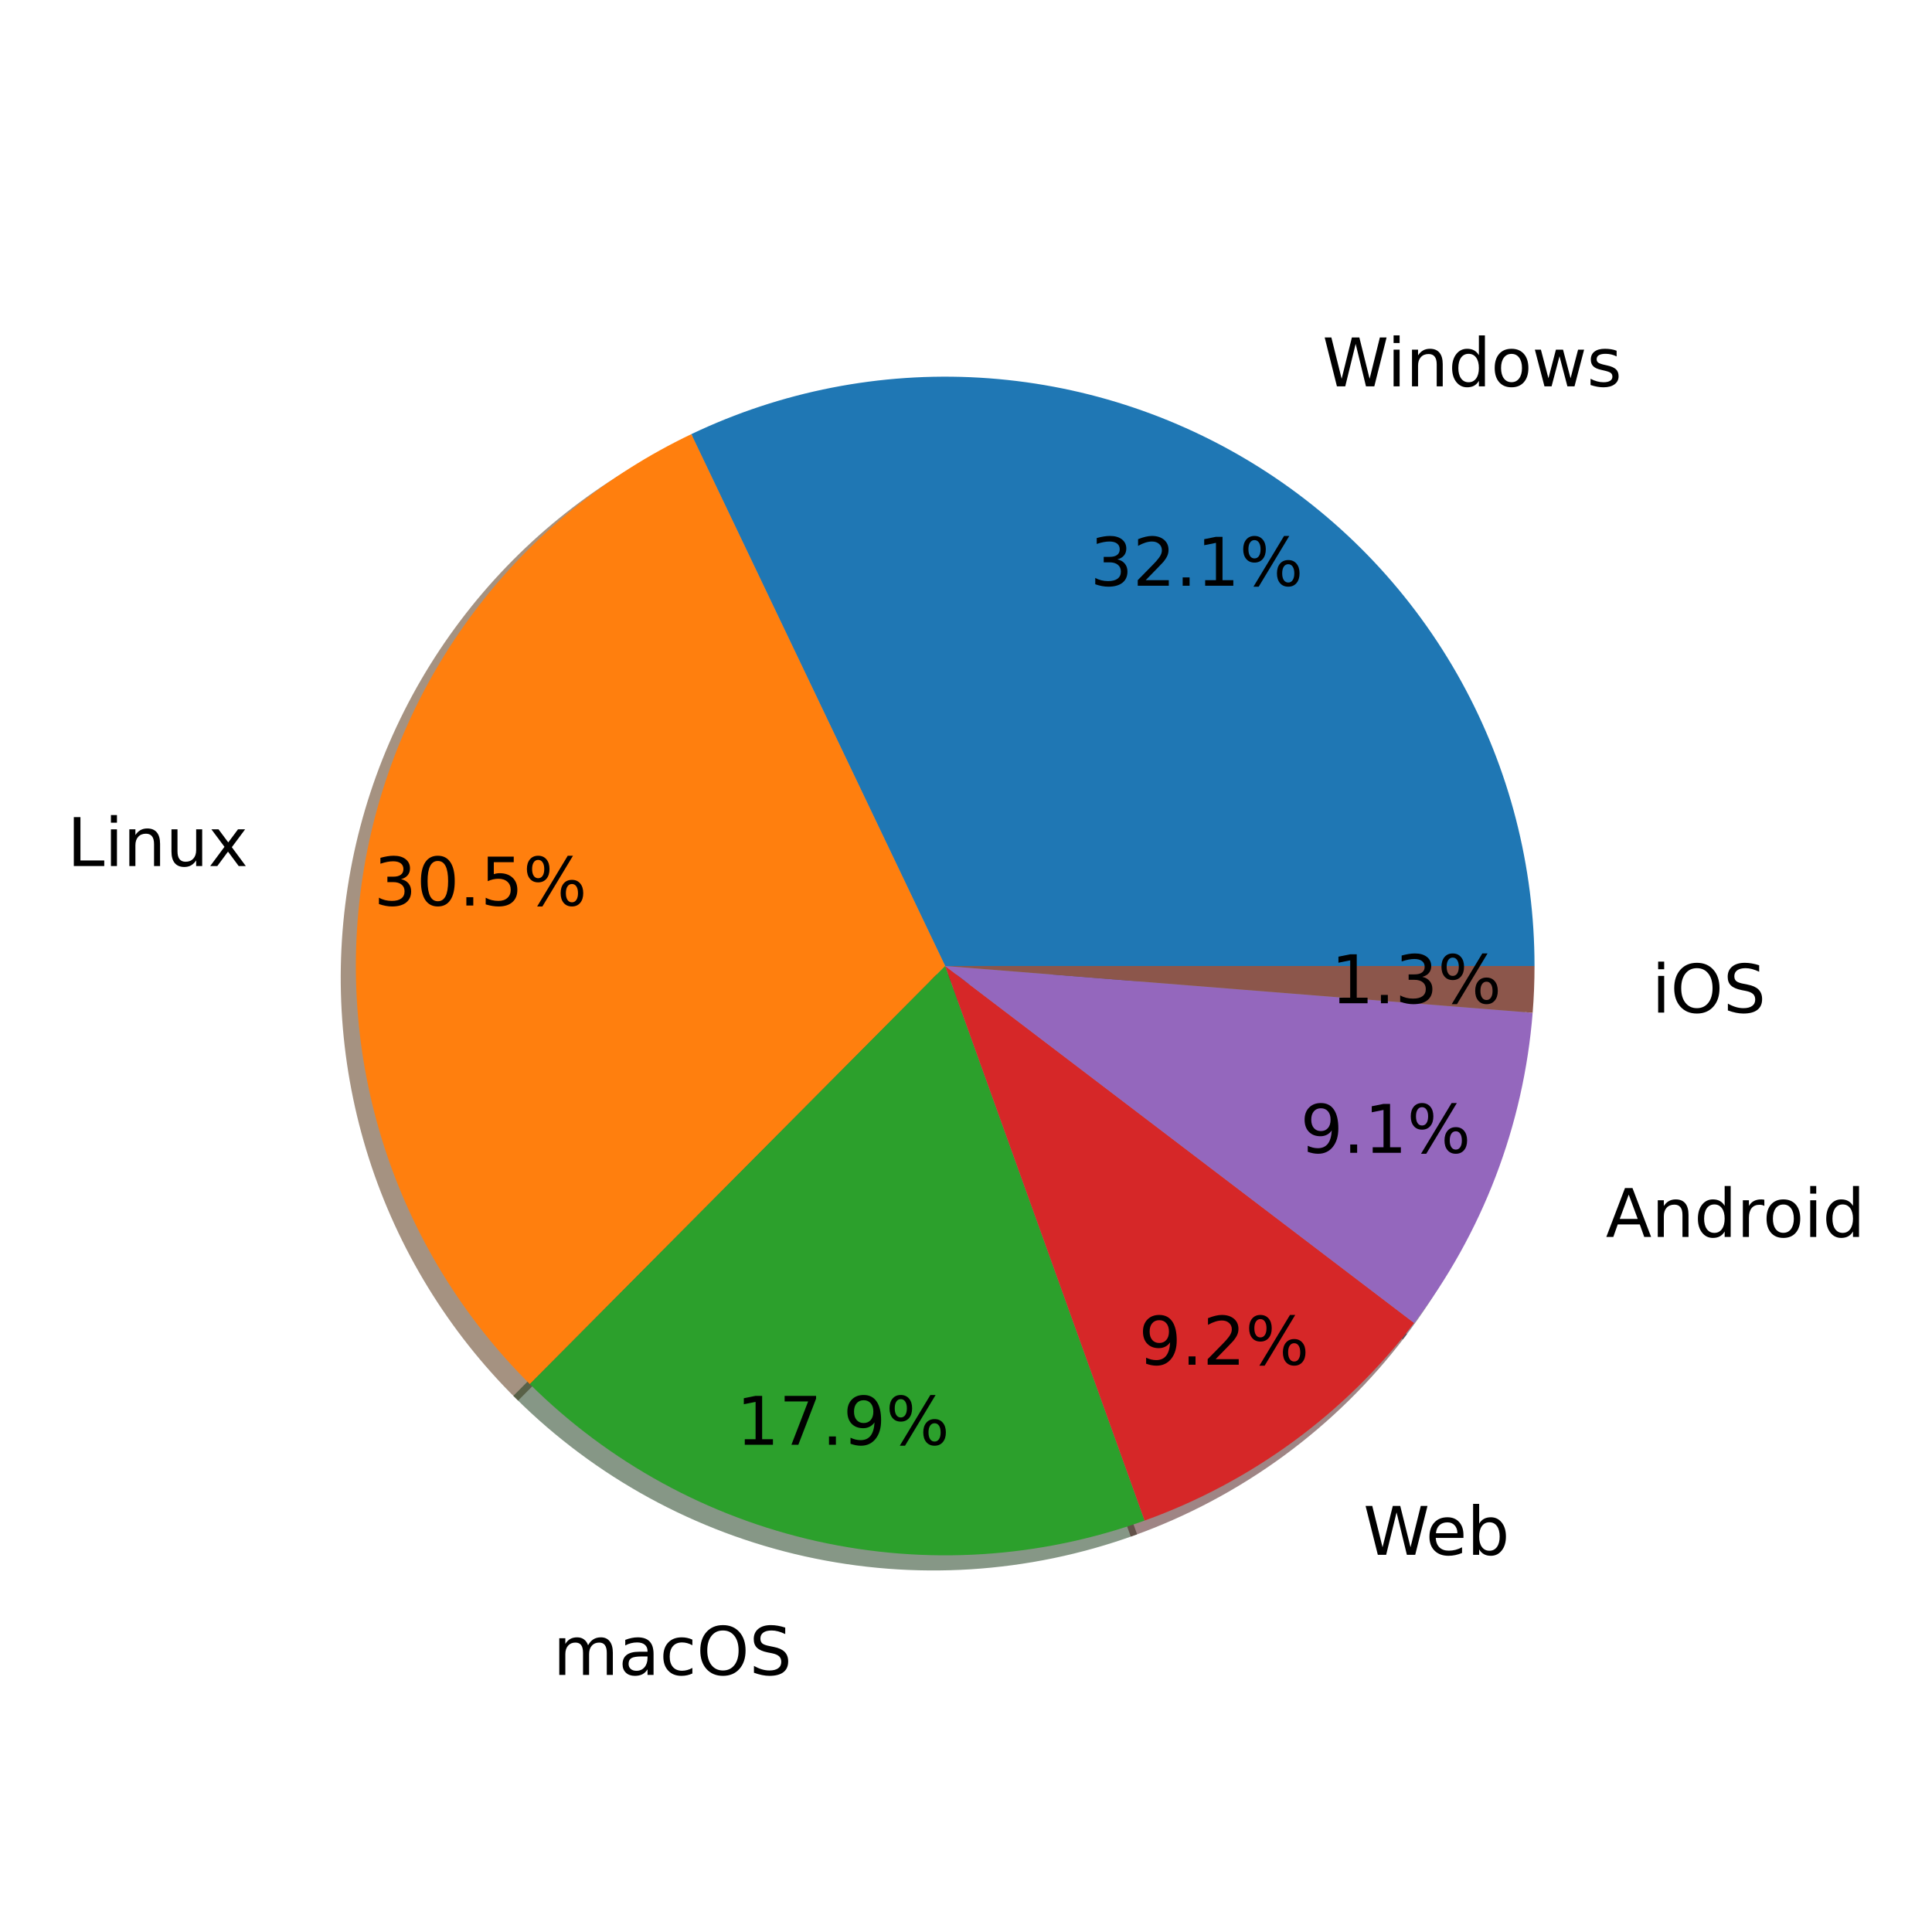
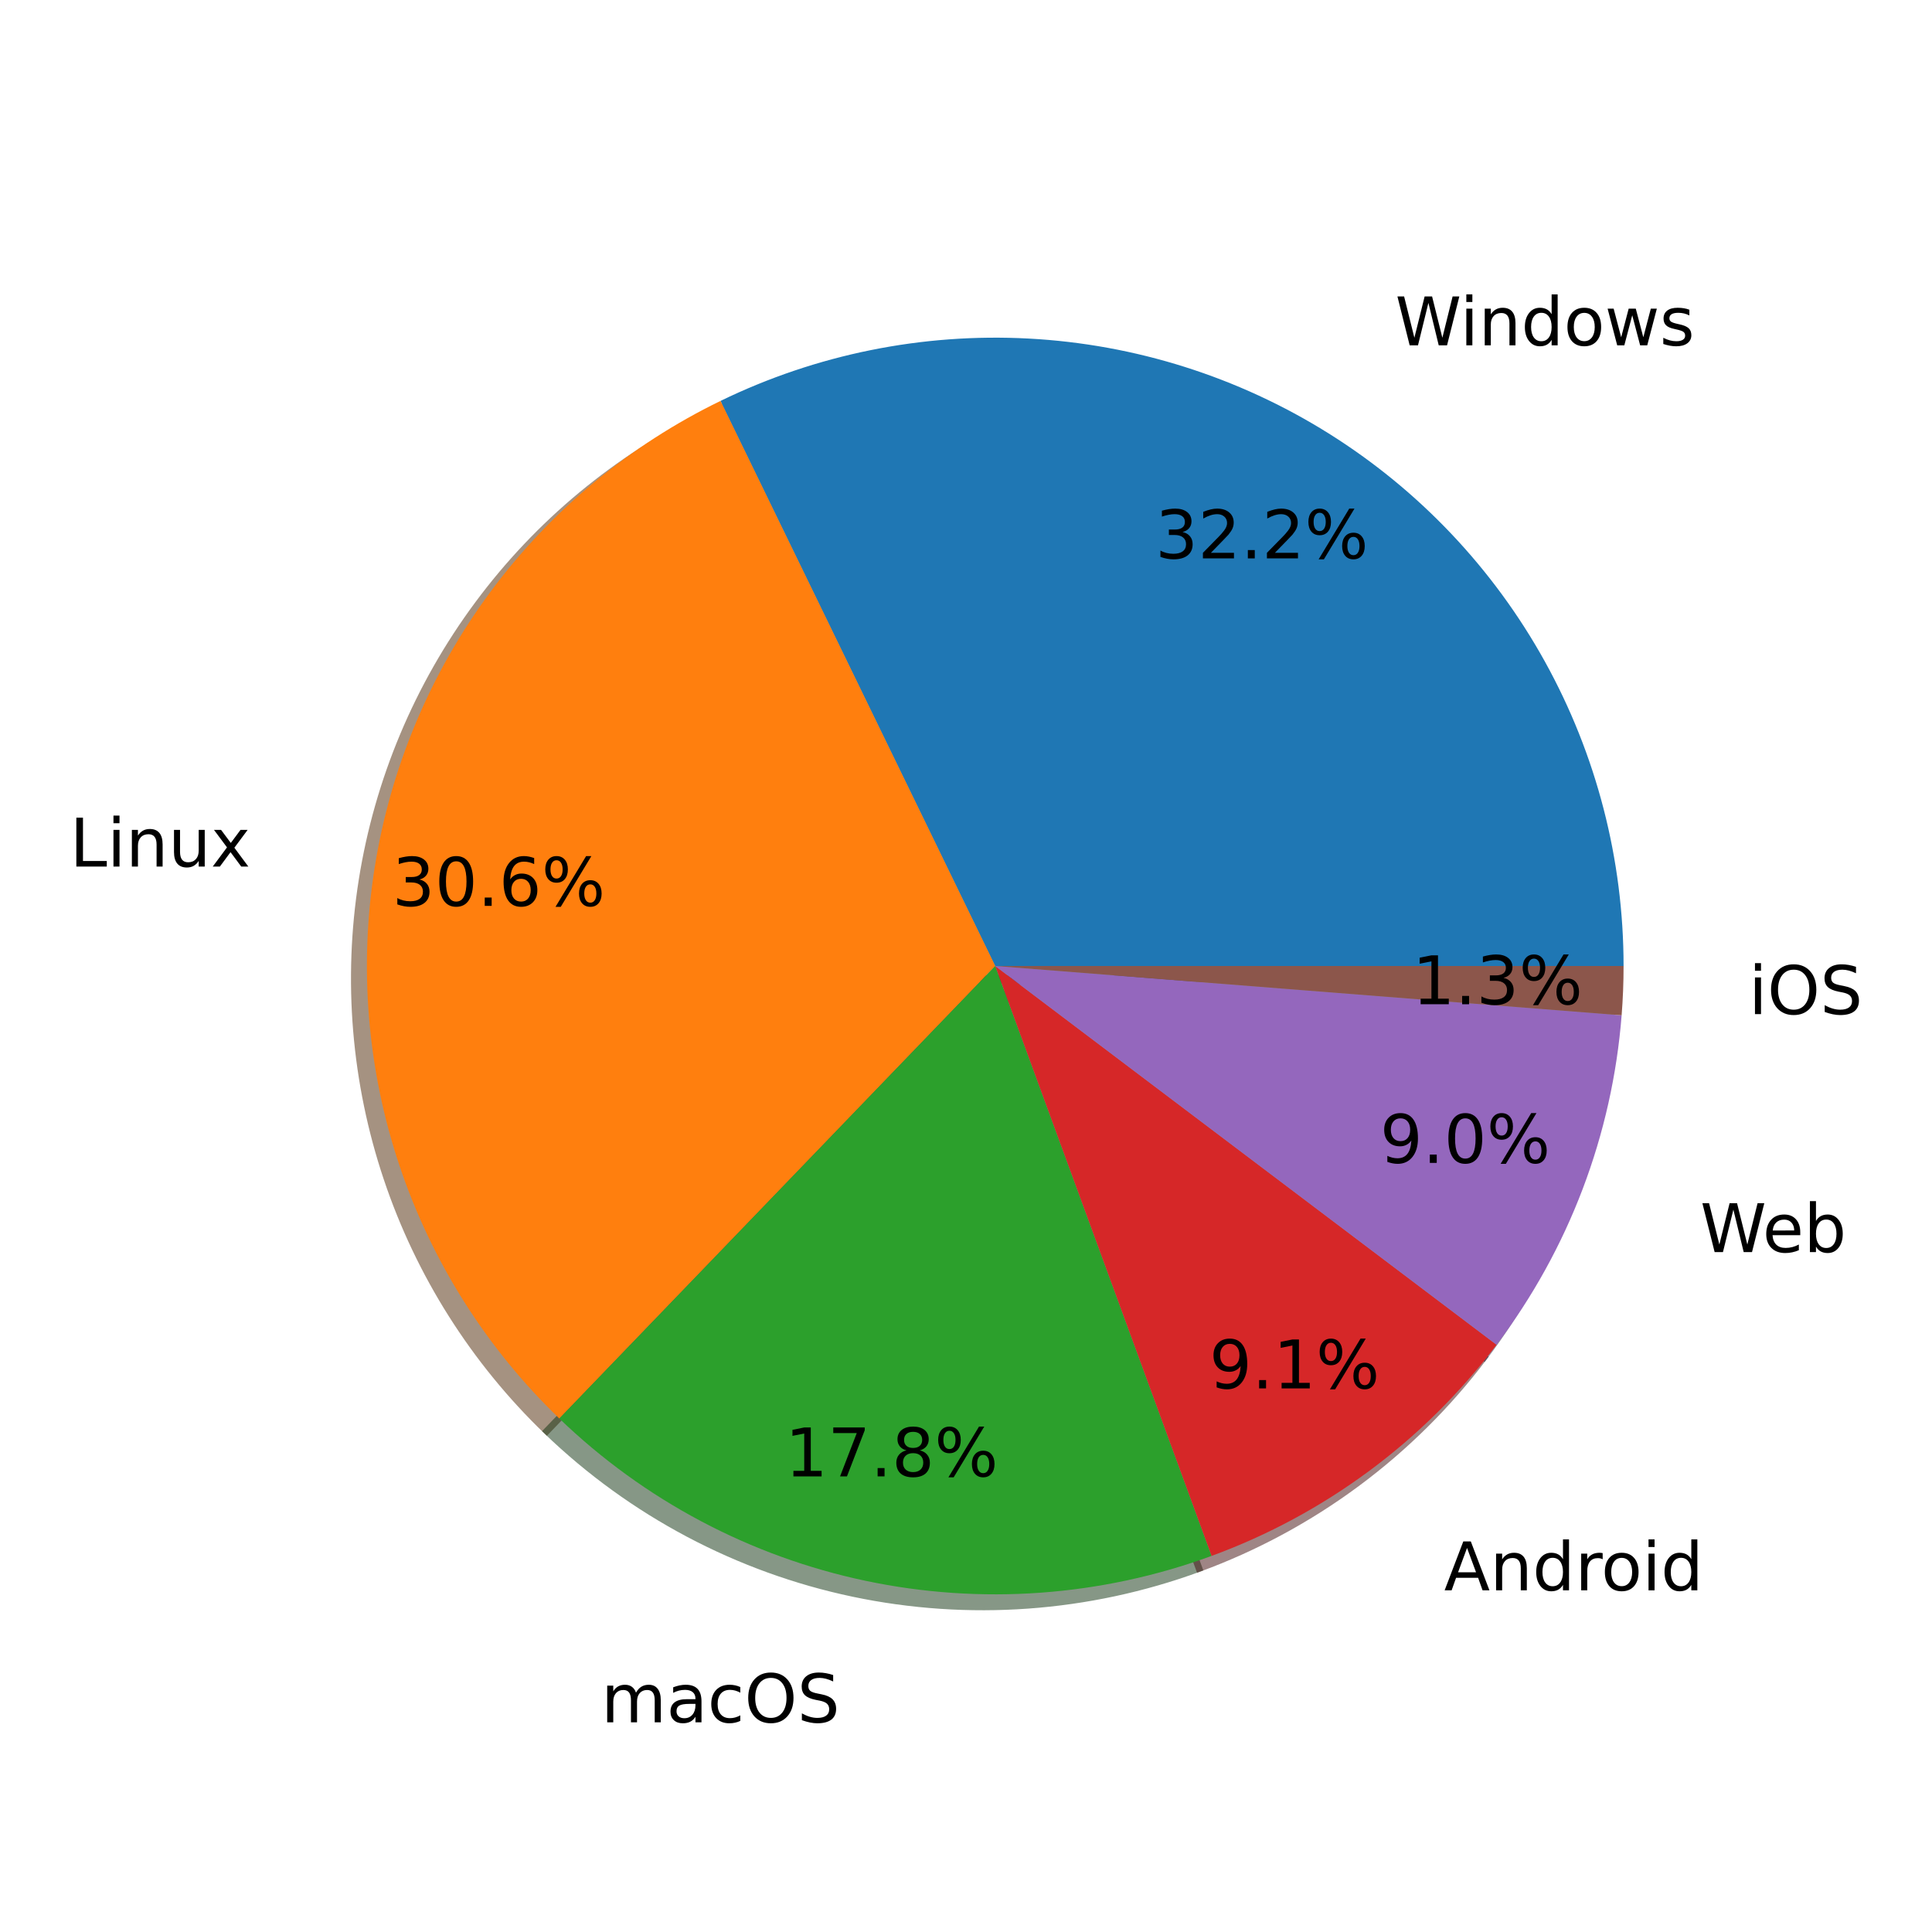
<svg xmlns="http://www.w3.org/2000/svg" xmlns:xlink="http://www.w3.org/1999/xlink" height="288pt" version="1.1" viewBox="0 0 288 288" width="288pt">
  <defs>
    <style type="text/css">*{stroke-linecap:butt;stroke-linejoin:round;}</style>
  </defs>
  <g id="figure_1">
    <g id="patch_1">
      <path d="M 0 288  L 288 288  L 288 0  L 0 0  z " style="fill:none;" />
    </g>
    <g id="axes_1">
      <g id="patch_2">
-         <path d="M 226.991 145.757  C 226.991 130.919 223.232 116.32 216.065 103.327  C 208.899 90.334 198.556 79.366 186.005 71.451  C 173.455 63.535 159.101 58.927 144.288 58.057  C 129.476 57.188 114.681 60.085 101.291 66.478  L 139.14 145.757  L 226.991 145.757  z " style="fill:#092436;opacity:0.5;stroke:#092436;stroke-linejoin:miter;" />
+         <path d="M 240.149 145.873  C 240.149 129.997 236.113 114.378 228.42 100.489  C 220.727 86.601 209.628 74.894 196.169 66.472  C 182.71 58.051 167.329 53.188 151.475 52.342  C 135.621 51.496 119.809 54.695 105.53 61.637  L 146.485 145.873  L 240.149 145.873  z " style="fill:#092436;opacity:0.5;stroke:#092436;stroke-linejoin:miter;" />
      </g>
      <g id="patch_3">
-         <path d="M 101.291 66.478  C 88.585 72.544 77.522 81.576 69.037 92.811  C 60.552 104.046 54.89 117.158 52.531 131.039  C 50.173 144.919 51.185 159.165 55.482 172.572  C 59.78 185.98 67.238 198.16 77.227 208.082  L 139.14 145.757  L 101.291 66.478  z " style="fill:#4c2604;opacity:0.5;stroke:#4c2604;stroke-linejoin:miter;" />
+         <path d="M 105.53 61.637  C 91.971 68.229 80.203 77.999 71.227 90.113  C 62.252 102.226 56.332 116.33 53.974 131.221  C 51.616 146.112 52.887 161.354 57.68 175.649  C 62.472 189.943 70.646 202.871 81.504 213.331  L 146.485 145.873  L 105.53 61.637  z " style="fill:#4c2604;opacity:0.5;stroke:#4c2604;stroke-linejoin:miter;" />
      </g>
      <g id="patch_4">
-         <path d="M 77.227 208.082  C 89.013 219.791 103.882 227.919 120.101 231.52  C 136.32 235.12 153.232 234.047 168.866 228.426  L 139.14 145.757  L 77.227 208.082  z " style="fill:#0d300d;opacity:0.5;stroke:#0d300d;stroke-linejoin:miter;" />
+         <path d="M 81.504 213.331  C 94.158 225.52 109.99 233.906 127.183 237.527  C 144.375 241.148 162.245 239.859 178.74 233.809  L 146.485 145.873  L 81.504 213.331  z " style="fill:#0d300d;opacity:0.5;stroke:#0d300d;stroke-linejoin:miter;" />
      </g>
      <g id="patch_5">
-         <path d="M 168.866 228.426  C 176.802 225.572 184.286 221.591 191.087 216.605  C 197.888 211.618 203.935 205.678 209.043 198.968  L 139.14 145.757  L 168.866 228.426  z " style="fill:#400c0c;opacity:0.5;stroke:#400c0c;stroke-linejoin:miter;" />
+         <path d="M 178.74 233.809  C 187.14 230.727 195.056 226.458 202.246 221.131  C 209.435 215.804 215.825 209.475 221.218 202.335  L 146.485 145.873  L 178.74 233.809  z " style="fill:#400c0c;opacity:0.5;stroke:#400c0c;stroke-linejoin:miter;" />
      </g>
      <g id="patch_6">
-         <path d="M 209.043 198.968  C 214.117 192.302 218.212 184.944 221.203 177.118  C 224.193 169.293 226.049 161.08 226.714 152.728  L 139.14 145.757  L 209.043 198.968  z " style="fill:#2c1f39;opacity:0.5;stroke:#2c1f39;stroke-linejoin:miter;" />
+         <path d="M 221.218 202.335  C 226.577 195.242 230.899 187.423 234.053 179.112  C 237.208 170.802 239.163 162.084 239.861 153.222  L 146.485 145.873  L 221.218 202.335  z " style="fill:#2c1f39;opacity:0.5;stroke:#2c1f39;stroke-linejoin:miter;" />
      </g>
      <g id="patch_7">
-         <path d="M 226.714 152.728  C 226.807 151.569 226.876 150.408 226.922 149.245  C 226.968 148.083 226.991 146.92 226.991 145.757  L 139.14 145.757  L 226.714 152.728  z " style="fill:#2a1a16;opacity:0.5;stroke:#2a1a16;stroke-linejoin:miter;" />
+         <path d="M 239.861 153.222  C 239.957 152 240.029 150.776 240.077 149.551  C 240.125 148.325 240.149 147.099 240.149 145.873  L 146.485 145.873  L 239.861 153.222  z " style="fill:#2a1a16;opacity:0.5;stroke:#2a1a16;stroke-linejoin:miter;" />
      </g>
      <g id="patch_8">
-         <path d="M 228.748 144  C 228.748 129.162 224.989 114.563 217.822 101.57  C 210.656 88.577 200.313 77.609 187.762 69.694  C 175.212 61.778 160.858 57.17 146.046 56.3  C 131.233 55.431 116.438 58.328 103.048 64.721  L 140.897 144  L 228.748 144  z " style="fill:#1f77b4;" />
+         <path d="M 242.023 144  C 242.023 128.123 237.986 112.505 230.293 98.616  C 222.6 84.728 211.501 73.021 198.042 64.599  C 184.584 56.177 169.202 51.314 153.348 50.469  C 137.494 49.623 121.682 52.822 107.404 59.764  L 148.358 144  L 242.023 144  z " style="fill:#1f77b4;" />
      </g>
      <g id="patch_9">
-         <path d="M 103.048 64.721  C 90.342 70.787 79.279 79.819 70.794 91.054  C 62.309 102.289 56.647 115.401 54.288 129.282  C 51.93 143.162 52.942 157.408 57.239 170.815  C 61.537 184.223 68.995 196.403 78.984 206.325  L 140.897 144  L 103.048 64.721  z " style="fill:#ff7f0e;" />
+         <path d="M 107.404 59.764  C 93.845 66.356 82.076 76.126 73.1 88.239  C 64.125 100.353 58.206 114.457 55.847 129.348  C 53.489 144.239 54.76 159.481 59.553 173.775  C 64.346 188.07 72.52 200.998 83.378 211.458  L 148.358 144  L 107.404 59.764  z " style="fill:#ff7f0e;" />
      </g>
      <g id="patch_10">
-         <path d="M 78.984 206.325  C 90.77 218.034 105.64 226.162 121.858 229.763  C 138.077 233.363 154.989 232.29 170.623 226.669  L 140.897 144  L 78.984 206.325  z " style="fill:#2ca02c;" />
+         <path d="M 83.378 211.458  C 96.032 223.647 111.863 232.033 129.056 235.654  C 146.248 239.275 164.118 237.986 180.613 231.936  L 148.358 144  L 83.378 211.458  z " style="fill:#2ca02c;" />
      </g>
      <g id="patch_11">
-         <path d="M 170.623 226.669  C 178.559 223.815 186.043 219.834 192.844 214.847  C 199.645 209.861 205.692 203.921 210.8 197.211  L 140.897 144  L 170.623 226.669  z " style="fill:#d62728;" />
+         <path d="M 180.613 231.936  C 189.014 228.854 196.929 224.585 204.119 219.258  C 211.309 213.931 217.698 207.601 223.092 200.462  L 148.358 144  L 180.613 231.936  z " style="fill:#d62728;" />
      </g>
      <g id="patch_12">
-         <path d="M 210.8 197.211  C 215.874 190.545 219.969 183.187 222.96 175.361  C 225.95 167.536 227.806 159.323 228.471 150.971  L 140.897 144  L 210.8 197.211  z " style="fill:#9467bd;" />
+         <path d="M 223.092 200.462  C 228.45 193.369 232.772 185.55 235.927 177.239  C 239.081 168.928 241.037 160.211 241.734 151.349  L 148.358 144  L 223.092 200.462  z " style="fill:#9467bd;" />
      </g>
      <g id="patch_13">
-         <path d="M 228.471 150.971  C 228.564 149.812 228.633 148.651 228.679 147.488  C 228.725 146.326 228.748 145.163 228.748 144  L 140.897 144  L 228.471 150.971  z " style="fill:#8c564b;" />
+         <path d="M 241.734 151.349  C 241.83 150.127 241.902 148.902 241.951 147.677  C 241.999 146.452 242.023 145.226 242.023 144  L 148.358 144  L 241.734 151.349  z " style="fill:#8c564b;" />
      </g>
      <g id="matplotlib.axis_1" />
      <g id="matplotlib.axis_2" />
      <g id="text_1">
-         <g transform="translate(197.1355 57.59174)scale(0.1 -0.1)">
+         <g transform="translate(207.9793 51.47831)scale(0.1 -0.1)">
          <defs>
            <path d="M 213 4666  L 850 4666  L 1831 722  L 2809 4666  L 3519 4666  L 4500 722  L 5478 4666  L 6119 4666  L 4947 0  L 4153 0  L 3169 4050  L 2175 0  L 1381 0  L 213 4666  z " id="DejaVuSans-57" transform="scale(0.015625)" />
            <path d="M 603 3500  L 1178 3500  L 1178 0  L 603 0  L 603 3500  z M 603 4863  L 1178 4863  L 1178 4134  L 603 4134  L 603 4863  z " id="DejaVuSans-69" transform="scale(0.015625)" />
            <path d="M 3513 2113  L 3513 0  L 2938 0  L 2938 2094  Q 2938 2591 2744 2837  Q 2550 3084 2163 3084  Q 1697 3084 1428 2787  Q 1159 2491 1159 1978  L 1159 0  L 581 0  L 581 3500  L 1159 3500  L 1159 2956  Q 1366 3272 1645 3428  Q 1925 3584 2291 3584  Q 2894 3584 3203 3211  Q 3513 2838 3513 2113  z " id="DejaVuSans-6e" transform="scale(0.015625)" />
            <path d="M 2906 2969  L 2906 4863  L 3481 4863  L 3481 0  L 2906 0  L 2906 525  Q 2725 213 2448 61  Q 2172 -91 1784 -91  Q 1150 -91 751 415  Q 353 922 353 1747  Q 353 2572 751 3078  Q 1150 3584 1784 3584  Q 2172 3584 2448 3432  Q 2725 3281 2906 2969  z M 947 1747  Q 947 1113 1208 752  Q 1469 391 1925 391  Q 2381 391 2643 752  Q 2906 1113 2906 1747  Q 2906 2381 2643 2742  Q 2381 3103 1925 3103  Q 1469 3103 1208 2742  Q 947 2381 947 1747  z " id="DejaVuSans-64" transform="scale(0.015625)" />
            <path d="M 1959 3097  Q 1497 3097 1228 2736  Q 959 2375 959 1747  Q 959 1119 1226 758  Q 1494 397 1959 397  Q 2419 397 2687 759  Q 2956 1122 2956 1747  Q 2956 2369 2687 2733  Q 2419 3097 1959 3097  z M 1959 3584  Q 2709 3584 3137 3096  Q 3566 2609 3566 1747  Q 3566 888 3137 398  Q 2709 -91 1959 -91  Q 1206 -91 779 398  Q 353 888 353 1747  Q 353 2609 779 3096  Q 1206 3584 1959 3584  z " id="DejaVuSans-6f" transform="scale(0.015625)" />
            <path d="M 269 3500  L 844 3500  L 1563 769  L 2278 3500  L 2956 3500  L 3675 769  L 4391 3500  L 4966 3500  L 4050 0  L 3372 0  L 2619 2869  L 1863 0  L 1184 0  L 269 3500  z " id="DejaVuSans-77" transform="scale(0.015625)" />
            <path d="M 2834 3397  L 2834 2853  Q 2591 2978 2328 3040  Q 2066 3103 1784 3103  Q 1356 3103 1142 2972  Q 928 2841 928 2578  Q 928 2378 1081 2264  Q 1234 2150 1697 2047  L 1894 2003  Q 2506 1872 2764 1633  Q 3022 1394 3022 966  Q 3022 478 2636 193  Q 2250 -91 1575 -91  Q 1294 -91 989 -36  Q 684 19 347 128  L 347 722  Q 666 556 975 473  Q 1284 391 1588 391  Q 1994 391 2212 530  Q 2431 669 2431 922  Q 2431 1156 2273 1281  Q 2116 1406 1581 1522  L 1381 1569  Q 847 1681 609 1914  Q 372 2147 372 2553  Q 372 3047 722 3315  Q 1072 3584 1716 3584  Q 2034 3584 2315 3537  Q 2597 3491 2834 3397  z " id="DejaVuSans-73" transform="scale(0.015625)" />
          </defs>
          <use xlink:href="#DejaVuSans-57" />
          <use x="96.627" xlink:href="#DejaVuSans-69" />
          <use x="124.41" xlink:href="#DejaVuSans-6e" />
          <use x="187.789" xlink:href="#DejaVuSans-64" />
          <use x="251.266" xlink:href="#DejaVuSans-6f" />
          <use x="312.447" xlink:href="#DejaVuSans-77" />
          <use x="394.234" xlink:href="#DejaVuSans-73" />
        </g>
      </g>
      <g id="text_2">
-         <g transform="translate(162.5059 87.31428)scale(0.1 -0.1)">
+         <g transform="translate(172.2221 83.23866)scale(0.1 -0.1)">
          <defs>
            <path d="M 2597 2516  Q 3050 2419 3304 2112  Q 3559 1806 3559 1356  Q 3559 666 3084 287  Q 2609 -91 1734 -91  Q 1441 -91 1130 -33  Q 819 25 488 141  L 488 750  Q 750 597 1062 519  Q 1375 441 1716 441  Q 2309 441 2620 675  Q 2931 909 2931 1356  Q 2931 1769 2642 2001  Q 2353 2234 1838 2234  L 1294 2234  L 1294 2753  L 1863 2753  Q 2328 2753 2575 2939  Q 2822 3125 2822 3475  Q 2822 3834 2567 4026  Q 2313 4219 1838 4219  Q 1578 4219 1281 4162  Q 984 4106 628 3988  L 628 4550  Q 988 4650 1302 4700  Q 1616 4750 1894 4750  Q 2613 4750 3031 4423  Q 3450 4097 3450 3541  Q 3450 3153 3228 2886  Q 3006 2619 2597 2516  z " id="DejaVuSans-33" transform="scale(0.015625)" />
            <path d="M 1228 531  L 3431 531  L 3431 0  L 469 0  L 469 531  Q 828 903 1448 1529  Q 2069 2156 2228 2338  Q 2531 2678 2651 2914  Q 2772 3150 2772 3378  Q 2772 3750 2511 3984  Q 2250 4219 1831 4219  Q 1534 4219 1204 4116  Q 875 4013 500 3803  L 500 4441  Q 881 4594 1212 4672  Q 1544 4750 1819 4750  Q 2544 4750 2975 4387  Q 3406 4025 3406 3419  Q 3406 3131 3298 2873  Q 3191 2616 2906 2266  Q 2828 2175 2409 1742  Q 1991 1309 1228 531  z " id="DejaVuSans-32" transform="scale(0.015625)" />
            <path d="M 684 794  L 1344 794  L 1344 0  L 684 0  L 684 794  z " id="DejaVuSans-2e" transform="scale(0.015625)" />
-             <path d="M 794 531  L 1825 531  L 1825 4091  L 703 3866  L 703 4441  L 1819 4666  L 2450 4666  L 2450 531  L 3481 531  L 3481 0  L 794 0  L 794 531  z " id="DejaVuSans-31" transform="scale(0.015625)" />
            <path d="M 4653 2053  Q 4381 2053 4226 1822  Q 4072 1591 4072 1178  Q 4072 772 4226 539  Q 4381 306 4653 306  Q 4919 306 5073 539  Q 5228 772 5228 1178  Q 5228 1588 5073 1820  Q 4919 2053 4653 2053  z M 4653 2450  Q 5147 2450 5437 2106  Q 5728 1763 5728 1178  Q 5728 594 5436 251  Q 5144 -91 4653 -91  Q 4153 -91 3862 251  Q 3572 594 3572 1178  Q 3572 1766 3864 2108  Q 4156 2450 4653 2450  z M 1428 4353  Q 1159 4353 1004 4120  Q 850 3888 850 3481  Q 850 3069 1003 2837  Q 1156 2606 1428 2606  Q 1700 2606 1854 2837  Q 2009 3069 2009 3481  Q 2009 3884 1853 4118  Q 1697 4353 1428 4353  z M 4250 4750  L 4750 4750  L 1831 -91  L 1331 -91  L 4250 4750  z M 1428 4750  Q 1922 4750 2215 4408  Q 2509 4066 2509 3481  Q 2509 2891 2217 2550  Q 1925 2209 1428 2209  Q 931 2209 642 2551  Q 353 2894 353 3481  Q 353 4063 643 4406  Q 934 4750 1428 4750  z " id="DejaVuSans-25" transform="scale(0.015625)" />
          </defs>
          <use xlink:href="#DejaVuSans-33" />
          <use x="63.623" xlink:href="#DejaVuSans-32" />
          <use x="127.246" xlink:href="#DejaVuSans-2e" />
-           <use x="159.033" xlink:href="#DejaVuSans-31" />
+           <use x="159.033" xlink:href="#DejaVuSans-32" />
          <use x="222.656" xlink:href="#DejaVuSans-25" />
        </g>
      </g>
      <g id="text_3">
-         <g transform="translate(10.02287 129.0972)scale(0.1 -0.1)">
+         <g transform="translate(10.4013 129.1766)scale(0.1 -0.1)">
          <defs>
            <path d="M 628 4666  L 1259 4666  L 1259 531  L 3531 531  L 3531 0  L 628 0  L 628 4666  z " id="DejaVuSans-4c" transform="scale(0.015625)" />
            <path d="M 544 1381  L 544 3500  L 1119 3500  L 1119 1403  Q 1119 906 1312 657  Q 1506 409 1894 409  Q 2359 409 2629 706  Q 2900 1003 2900 1516  L 2900 3500  L 3475 3500  L 3475 0  L 2900 0  L 2900 538  Q 2691 219 2414 64  Q 2138 -91 1772 -91  Q 1169 -91 856 284  Q 544 659 544 1381  z M 1991 3584  L 1991 3584  z " id="DejaVuSans-75" transform="scale(0.015625)" />
            <path d="M 3513 3500  L 2247 1797  L 3578 0  L 2900 0  L 1881 1375  L 863 0  L 184 0  L 1544 1831  L 300 3500  L 978 3500  L 1906 2253  L 2834 3500  L 3513 3500  z " id="DejaVuSans-78" transform="scale(0.015625)" />
          </defs>
          <use xlink:href="#DejaVuSans-4c" />
          <use x="55.713" xlink:href="#DejaVuSans-69" />
          <use x="83.496" xlink:href="#DejaVuSans-6e" />
          <use x="146.875" xlink:href="#DejaVuSans-75" />
          <use x="210.254" xlink:href="#DejaVuSans-78" />
        </g>
      </g>
      <g id="text_4">
-         <g transform="translate(55.72665 134.9846)scale(0.1 -0.1)">
+         <g transform="translate(58.46592 135.0375)scale(0.1 -0.1)">
          <defs>
            <path d="M 2034 4250  Q 1547 4250 1301 3770  Q 1056 3291 1056 2328  Q 1056 1369 1301 889  Q 1547 409 2034 409  Q 2525 409 2770 889  Q 3016 1369 3016 2328  Q 3016 3291 2770 3770  Q 2525 4250 2034 4250  z M 2034 4750  Q 2819 4750 3233 4129  Q 3647 3509 3647 2328  Q 3647 1150 3233 529  Q 2819 -91 2034 -91  Q 1250 -91 836 529  Q 422 1150 422 2328  Q 422 3509 836 4129  Q 1250 4750 2034 4750  z " id="DejaVuSans-30" transform="scale(0.015625)" />
-             <path d="M 691 4666  L 3169 4666  L 3169 4134  L 1269 4134  L 1269 2991  Q 1406 3038 1543 3061  Q 1681 3084 1819 3084  Q 2600 3084 3056 2656  Q 3513 2228 3513 1497  Q 3513 744 3044 326  Q 2575 -91 1722 -91  Q 1428 -91 1123 -41  Q 819 9 494 109  L 494 744  Q 775 591 1075 516  Q 1375 441 1709 441  Q 2250 441 2565 725  Q 2881 1009 2881 1497  Q 2881 1984 2565 2268  Q 2250 2553 1709 2553  Q 1456 2553 1204 2497  Q 953 2441 691 2322  L 691 4666  z " id="DejaVuSans-35" transform="scale(0.015625)" />
+             <path d="M 2113 2584  Q 1688 2584 1439 2293  Q 1191 2003 1191 1497  Q 1191 994 1439 701  Q 1688 409 2113 409  Q 2538 409 2786 701  Q 3034 994 3034 1497  Q 3034 2003 2786 2293  Q 2538 2584 2113 2584  z M 3366 4563  L 3366 3988  Q 3128 4100 2886 4159  Q 2644 4219 2406 4219  Q 1781 4219 1451 3797  Q 1122 3375 1075 2522  Q 1259 2794 1537 2939  Q 1816 3084 2150 3084  Q 2853 3084 3261 2657  Q 3669 2231 3669 1497  Q 3669 778 3244 343  Q 2819 -91 2113 -91  Q 1303 -91 875 529  Q 447 1150 447 2328  Q 447 3434 972 4092  Q 1497 4750 2381 4750  Q 2619 4750 2861 4703  Q 3103 4656 3366 4563  z " id="DejaVuSans-36" transform="scale(0.015625)" />
          </defs>
          <use xlink:href="#DejaVuSans-33" />
          <use x="63.623" xlink:href="#DejaVuSans-30" />
          <use x="127.246" xlink:href="#DejaVuSans-2e" />
-           <use x="159.033" xlink:href="#DejaVuSans-35" />
+           <use x="159.033" xlink:href="#DejaVuSans-36" />
          <use x="222.656" xlink:href="#DejaVuSans-25" />
        </g>
      </g>
      <g id="text_5">
-         <g transform="translate(82.46298 249.6748)scale(0.1 -0.1)">
+         <g transform="translate(89.60787 256.7439)scale(0.1 -0.1)">
          <defs>
            <path d="M 3328 2828  Q 3544 3216 3844 3400  Q 4144 3584 4550 3584  Q 5097 3584 5394 3201  Q 5691 2819 5691 2113  L 5691 0  L 5113 0  L 5113 2094  Q 5113 2597 4934 2840  Q 4756 3084 4391 3084  Q 3944 3084 3684 2787  Q 3425 2491 3425 1978  L 3425 0  L 2847 0  L 2847 2094  Q 2847 2600 2669 2842  Q 2491 3084 2119 3084  Q 1678 3084 1418 2786  Q 1159 2488 1159 1978  L 1159 0  L 581 0  L 581 3500  L 1159 3500  L 1159 2956  Q 1356 3278 1631 3431  Q 1906 3584 2284 3584  Q 2666 3584 2933 3390  Q 3200 3197 3328 2828  z " id="DejaVuSans-6d" transform="scale(0.015625)" />
            <path d="M 2194 1759  Q 1497 1759 1228 1600  Q 959 1441 959 1056  Q 959 750 1161 570  Q 1363 391 1709 391  Q 2188 391 2477 730  Q 2766 1069 2766 1631  L 2766 1759  L 2194 1759  z M 3341 1997  L 3341 0  L 2766 0  L 2766 531  Q 2569 213 2275 61  Q 1981 -91 1556 -91  Q 1019 -91 701 211  Q 384 513 384 1019  Q 384 1609 779 1909  Q 1175 2209 1959 2209  L 2766 2209  L 2766 2266  Q 2766 2663 2505 2880  Q 2244 3097 1772 3097  Q 1472 3097 1187 3025  Q 903 2953 641 2809  L 641 3341  Q 956 3463 1253 3523  Q 1550 3584 1831 3584  Q 2591 3584 2966 3190  Q 3341 2797 3341 1997  z " id="DejaVuSans-61" transform="scale(0.015625)" />
            <path d="M 3122 3366  L 3122 2828  Q 2878 2963 2633 3030  Q 2388 3097 2138 3097  Q 1578 3097 1268 2742  Q 959 2388 959 1747  Q 959 1106 1268 751  Q 1578 397 2138 397  Q 2388 397 2633 464  Q 2878 531 3122 666  L 3122 134  Q 2881 22 2623 -34  Q 2366 -91 2075 -91  Q 1284 -91 818 406  Q 353 903 353 1747  Q 353 2603 823 3093  Q 1294 3584 2113 3584  Q 2378 3584 2631 3529  Q 2884 3475 3122 3366  z " id="DejaVuSans-63" transform="scale(0.015625)" />
            <path d="M 2522 4238  Q 1834 4238 1429 3725  Q 1025 3213 1025 2328  Q 1025 1447 1429 934  Q 1834 422 2522 422  Q 3209 422 3611 934  Q 4013 1447 4013 2328  Q 4013 3213 3611 3725  Q 3209 4238 2522 4238  z M 2522 4750  Q 3503 4750 4090 4092  Q 4678 3434 4678 2328  Q 4678 1225 4090 567  Q 3503 -91 2522 -91  Q 1538 -91 948 565  Q 359 1222 359 2328  Q 359 3434 948 4092  Q 1538 4750 2522 4750  z " id="DejaVuSans-4f" transform="scale(0.015625)" />
            <path d="M 3425 4513  L 3425 3897  Q 3066 4069 2747 4153  Q 2428 4238 2131 4238  Q 1616 4238 1336 4038  Q 1056 3838 1056 3469  Q 1056 3159 1242 3001  Q 1428 2844 1947 2747  L 2328 2669  Q 3034 2534 3370 2195  Q 3706 1856 3706 1288  Q 3706 609 3251 259  Q 2797 -91 1919 -91  Q 1588 -91 1214 -16  Q 841 59 441 206  L 441 856  Q 825 641 1194 531  Q 1563 422 1919 422  Q 2459 422 2753 634  Q 3047 847 3047 1241  Q 3047 1584 2836 1778  Q 2625 1972 2144 2069  L 1759 2144  Q 1053 2284 737 2584  Q 422 2884 422 3419  Q 422 4038 858 4394  Q 1294 4750 2059 4750  Q 2388 4750 2728 4690  Q 3069 4631 3425 4513  z " id="DejaVuSans-53" transform="scale(0.015625)" />
          </defs>
          <use xlink:href="#DejaVuSans-6d" />
          <use x="97.412" xlink:href="#DejaVuSans-61" />
          <use x="158.691" xlink:href="#DejaVuSans-63" />
          <use x="213.672" xlink:href="#DejaVuSans-4f" />
          <use x="292.383" xlink:href="#DejaVuSans-53" />
        </g>
      </g>
      <g id="text_6">
-         <g transform="translate(109.7826 215.3697)scale(0.1 -0.1)">
-           <defs>
+         <g transform="translate(117.0328 220.0824)scale(0.1 -0.1)">
+           <defs>
+             <path d="M 794 531  L 1825 531  L 1825 4091  L 703 3866  L 703 4441  L 1819 4666  L 2450 4666  L 2450 531  L 3481 531  L 3481 0  L 794 0  L 794 531  z " id="DejaVuSans-31" transform="scale(0.015625)" />
            <path d="M 525 4666  L 3525 4666  L 3525 4397  L 1831 0  L 1172 0  L 2766 4134  L 525 4134  L 525 4666  z " id="DejaVuSans-37" transform="scale(0.015625)" />
-             <path d="M 703 97  L 703 672  Q 941 559 1184 500  Q 1428 441 1663 441  Q 2288 441 2617 861  Q 2947 1281 2994 2138  Q 2813 1869 2534 1725  Q 2256 1581 1919 1581  Q 1219 1581 811 2004  Q 403 2428 403 3163  Q 403 3881 828 4315  Q 1253 4750 1959 4750  Q 2769 4750 3195 4129  Q 3622 3509 3622 2328  Q 3622 1225 3098 567  Q 2575 -91 1691 -91  Q 1453 -91 1209 -44  Q 966 3 703 97  z M 1959 2075  Q 2384 2075 2632 2365  Q 2881 2656 2881 3163  Q 2881 3666 2632 3958  Q 2384 4250 1959 4250  Q 1534 4250 1286 3958  Q 1038 3666 1038 3163  Q 1038 2656 1286 2365  Q 1534 2075 1959 2075  z " id="DejaVuSans-39" transform="scale(0.015625)" />
+             <path d="M 2034 2216  Q 1584 2216 1326 1975  Q 1069 1734 1069 1313  Q 1069 891 1326 650  Q 1584 409 2034 409  Q 2484 409 2743 651  Q 3003 894 3003 1313  Q 3003 1734 2745 1975  Q 2488 2216 2034 2216  z M 1403 2484  Q 997 2584 770 2862  Q 544 3141 544 3541  Q 544 4100 942 4425  Q 1341 4750 2034 4750  Q 2731 4750 3128 4425  Q 3525 4100 3525 3541  Q 3525 3141 3298 2862  Q 3072 2584 2669 2484  Q 3125 2378 3379 2068  Q 3634 1759 3634 1313  Q 3634 634 3220 271  Q 2806 -91 2034 -91  Q 1263 -91 848 271  Q 434 634 434 1313  Q 434 1759 690 2068  Q 947 2378 1403 2484  z M 1172 3481  Q 1172 3119 1398 2916  Q 1625 2713 2034 2713  Q 2441 2713 2670 2916  Q 2900 3119 2900 3481  Q 2900 3844 2670 4047  Q 2441 4250 2034 4250  Q 1625 4250 1398 4047  Q 1172 3844 1172 3481  z " id="DejaVuSans-38" transform="scale(0.015625)" />
          </defs>
          <use xlink:href="#DejaVuSans-31" />
          <use x="63.623" xlink:href="#DejaVuSans-37" />
          <use x="127.246" xlink:href="#DejaVuSans-2e" />
-           <use x="159.033" xlink:href="#DejaVuSans-39" />
+           <use x="159.033" xlink:href="#DejaVuSans-38" />
          <use x="222.656" xlink:href="#DejaVuSans-25" />
        </g>
      </g>
      <g id="text_7">
-         <g transform="translate(203.2328 231.7764)scale(0.1 -0.1)">
-           <defs>
-             <path d="M 3597 1894  L 3597 1613  L 953 1613  Q 991 1019 1311 708  Q 1631 397 2203 397  Q 2534 397 2845 478  Q 3156 559 3463 722  L 3463 178  Q 3153 47 2828 -22  Q 2503 -91 2169 -91  Q 1331 -91 842 396  Q 353 884 353 1716  Q 353 2575 817 3079  Q 1281 3584 2069 3584  Q 2775 3584 3186 3129  Q 3597 2675 3597 1894  z M 3022 2063  Q 3016 2534 2758 2815  Q 2500 3097 2075 3097  Q 1594 3097 1305 2825  Q 1016 2553 972 2059  L 3022 2063  z " id="DejaVuSans-65" transform="scale(0.015625)" />
-             <path d="M 3116 1747  Q 3116 2381 2855 2742  Q 2594 3103 2138 3103  Q 1681 3103 1420 2742  Q 1159 2381 1159 1747  Q 1159 1113 1420 752  Q 1681 391 2138 391  Q 2594 391 2855 752  Q 3116 1113 3116 1747  z M 1159 2969  Q 1341 3281 1617 3432  Q 1894 3584 2278 3584  Q 2916 3584 3314 3078  Q 3713 2572 3713 1747  Q 3713 922 3314 415  Q 2916 -91 2278 -91  Q 1894 -91 1617 61  Q 1341 213 1159 525  L 1159 0  L 581 0  L 581 4863  L 1159 4863  L 1159 2969  z " id="DejaVuSans-62" transform="scale(0.015625)" />
-           </defs>
-           <use xlink:href="#DejaVuSans-57" />
-           <use x="93.002" xlink:href="#DejaVuSans-65" />
-           <use x="154.525" xlink:href="#DejaVuSans-62" />
-         </g>
-       </g>
-       <g id="text_8">
-         <g transform="translate(169.752 203.4374)scale(0.1 -0.1)">
-           <use xlink:href="#DejaVuSans-39" />
-           <use x="63.623" xlink:href="#DejaVuSans-2e" />
-           <use x="95.41" xlink:href="#DejaVuSans-32" />
-           <use x="159.033" xlink:href="#DejaVuSans-25" />
-         </g>
-       </g>
-       <g id="text_9">
-         <g transform="translate(239.3723 184.393)scale(0.1 -0.1)">
+         <g transform="translate(215.2711 237.0689)scale(0.1 -0.1)">
          <defs>
            <path d="M 2188 4044  L 1331 1722  L 3047 1722  L 2188 4044  z M 1831 4666  L 2547 4666  L 4325 0  L 3669 0  L 3244 1197  L 1141 1197  L 716 0  L 50 0  L 1831 4666  z " id="DejaVuSans-41" transform="scale(0.015625)" />
            <path d="M 2631 2963  Q 2534 3019 2420 3045  Q 2306 3072 2169 3072  Q 1681 3072 1420 2755  Q 1159 2438 1159 1844  L 1159 0  L 581 0  L 581 3500  L 1159 3500  L 1159 2956  Q 1341 3275 1631 3429  Q 1922 3584 2338 3584  Q 2397 3584 2469 3576  Q 2541 3569 2628 3553  L 2631 2963  z " id="DejaVuSans-72" transform="scale(0.015625)" />
          </defs>
          <use xlink:href="#DejaVuSans-41" />
          <use x="68.408" xlink:href="#DejaVuSans-6e" />
          <use x="131.787" xlink:href="#DejaVuSans-64" />
          <use x="195.264" xlink:href="#DejaVuSans-72" />
          <use x="234.127" xlink:href="#DejaVuSans-6f" />
          <use x="295.309" xlink:href="#DejaVuSans-69" />
          <use x="323.092" xlink:href="#DejaVuSans-64" />
        </g>
      </g>
-       <g id="text_10">
-         <g transform="translate(193.845 171.8485)scale(0.1 -0.1)">
+       <g id="text_8">
+         <g transform="translate(180.2646 206.9657)scale(0.1 -0.1)">
+           <defs>
+             <path d="M 703 97  L 703 672  Q 941 559 1184 500  Q 1428 441 1663 441  Q 2288 441 2617 861  Q 2947 1281 2994 2138  Q 2813 1869 2534 1725  Q 2256 1581 1919 1581  Q 1219 1581 811 2004  Q 403 2428 403 3163  Q 403 3881 828 4315  Q 1253 4750 1959 4750  Q 2769 4750 3195 4129  Q 3622 3509 3622 2328  Q 3622 1225 3098 567  Q 2575 -91 1691 -91  Q 1453 -91 1209 -44  Q 966 3 703 97  z M 1959 2075  Q 2384 2075 2632 2365  Q 2881 2656 2881 3163  Q 2881 3666 2632 3958  Q 2384 4250 1959 4250  Q 1534 4250 1286 3958  Q 1038 3666 1038 3163  Q 1038 2656 1286 2365  Q 1534 2075 1959 2075  z " id="DejaVuSans-39" transform="scale(0.015625)" />
+           </defs>
          <use xlink:href="#DejaVuSans-39" />
          <use x="63.623" xlink:href="#DejaVuSans-2e" />
          <use x="95.41" xlink:href="#DejaVuSans-31" />
          <use x="159.033" xlink:href="#DejaVuSans-25" />
        </g>
      </g>
+       <g id="text_9">
+         <g transform="translate(253.4401 186.6462)scale(0.1 -0.1)">
+           <defs>
+             <path d="M 3597 1894  L 3597 1613  L 953 1613  Q 991 1019 1311 708  Q 1631 397 2203 397  Q 2534 397 2845 478  Q 3156 559 3463 722  L 3463 178  Q 3153 47 2828 -22  Q 2503 -91 2169 -91  Q 1331 -91 842 396  Q 353 884 353 1716  Q 353 2575 817 3079  Q 1281 3584 2069 3584  Q 2775 3584 3186 3129  Q 3597 2675 3597 1894  z M 3022 2063  Q 3016 2534 2758 2815  Q 2500 3097 2075 3097  Q 1594 3097 1305 2825  Q 1016 2553 972 2059  L 3022 2063  z " id="DejaVuSans-65" transform="scale(0.015625)" />
+             <path d="M 3116 1747  Q 3116 2381 2855 2742  Q 2594 3103 2138 3103  Q 1681 3103 1420 2742  Q 1159 2381 1159 1747  Q 1159 1113 1420 752  Q 1681 391 2138 391  Q 2594 391 2855 752  Q 3116 1113 3116 1747  z M 1159 2969  Q 1341 3281 1617 3432  Q 1894 3584 2278 3584  Q 2916 3584 3314 3078  Q 3713 2572 3713 1747  Q 3713 922 3314 415  Q 2916 -91 2278 -91  Q 1894 -91 1617 61  Q 1341 213 1159 525  L 1159 0  L 581 0  L 581 4863  L 1159 4863  L 1159 2969  z " id="DejaVuSans-62" transform="scale(0.015625)" />
+           </defs>
+           <use xlink:href="#DejaVuSans-57" />
+           <use x="93.002" xlink:href="#DejaVuSans-65" />
+           <use x="154.525" xlink:href="#DejaVuSans-62" />
+         </g>
+       </g>
+       <g id="text_10">
+         <g transform="translate(205.7106 173.3506)scale(0.1 -0.1)">
+           <use xlink:href="#DejaVuSans-39" />
+           <use x="63.623" xlink:href="#DejaVuSans-2e" />
+           <use x="95.41" xlink:href="#DejaVuSans-30" />
+           <use x="159.033" xlink:href="#DejaVuSans-25" />
+         </g>
+       </g>
      <g id="text_11">
-         <g transform="translate(246.2353 150.9455)scale(0.1 -0.1)">
+         <g transform="translate(260.669 151.1721)scale(0.1 -0.1)">
          <use xlink:href="#DejaVuSans-69" />
          <use x="27.783" xlink:href="#DejaVuSans-4f" />
          <use x="106.494" xlink:href="#DejaVuSans-53" />
        </g>
      </g>
      <g id="text_12">
-         <g transform="translate(198.4204 149.5501)scale(0.1 -0.1)">
+         <g transform="translate(210.5298 149.7012)scale(0.1 -0.1)">
          <use xlink:href="#DejaVuSans-31" />
          <use x="63.623" xlink:href="#DejaVuSans-2e" />
          <use x="95.41" xlink:href="#DejaVuSans-33" />
          <use x="159.033" xlink:href="#DejaVuSans-25" />
        </g>
      </g>
    </g>
  </g>
</svg>
